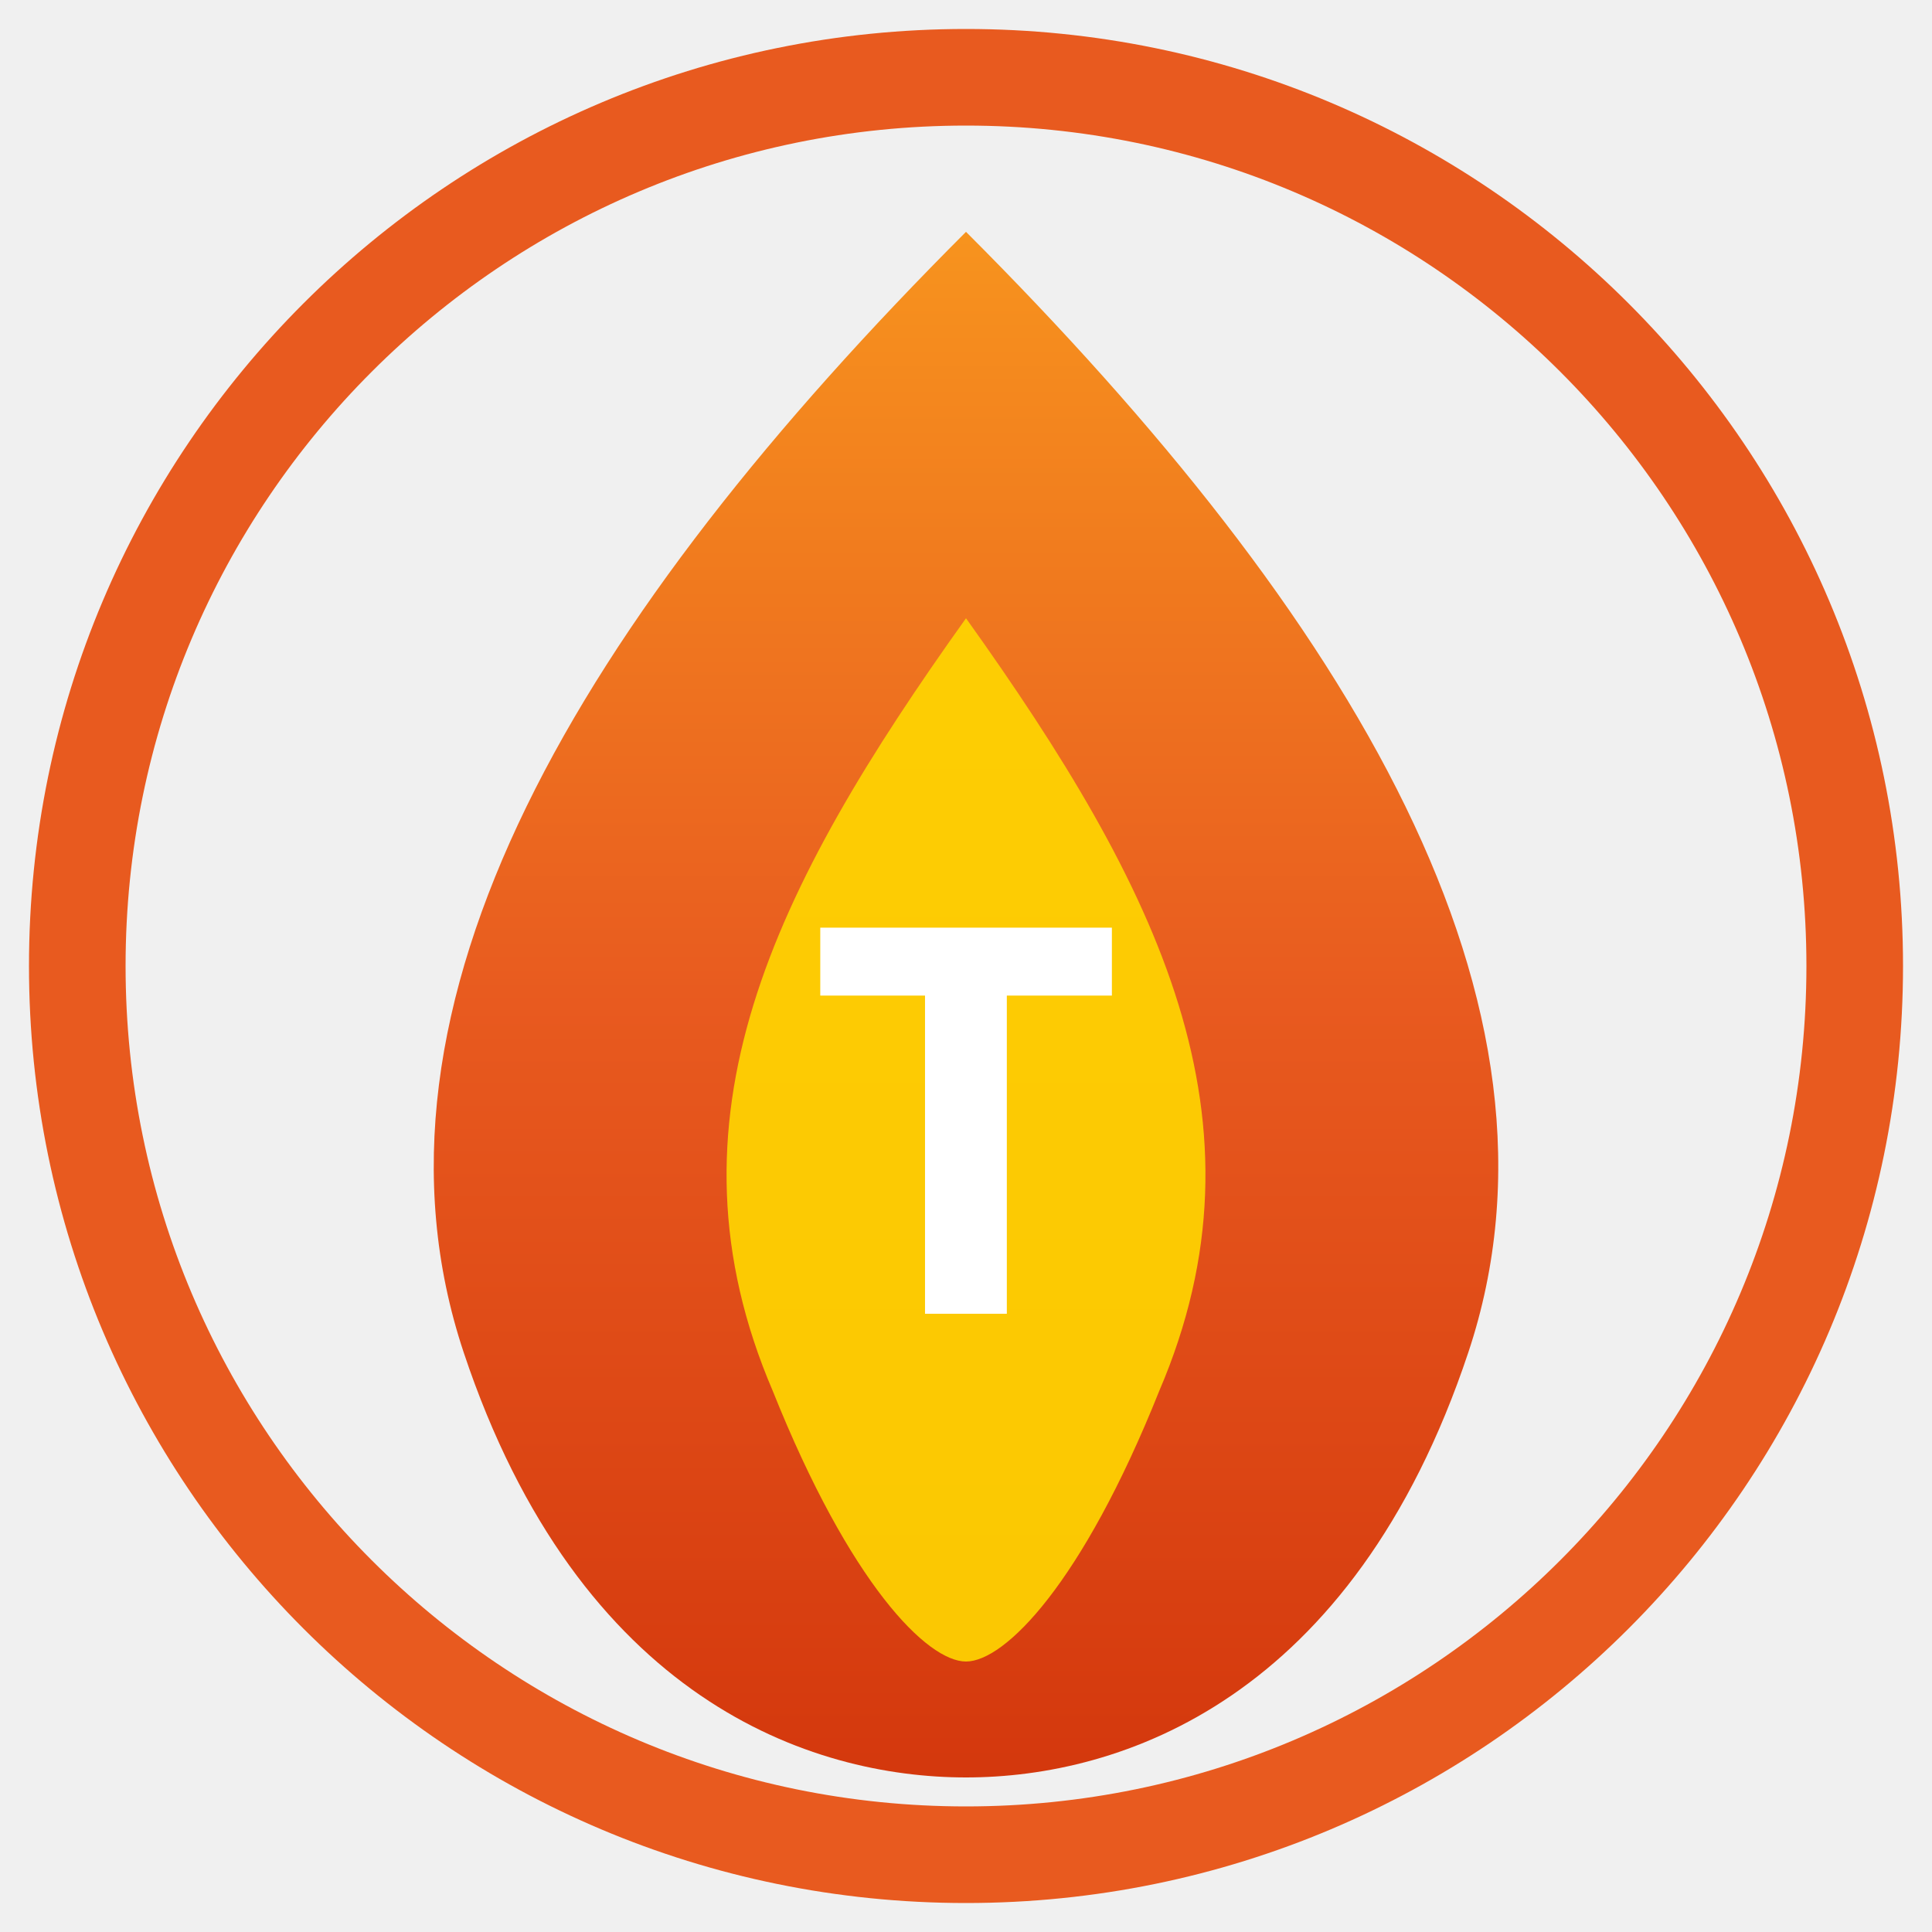
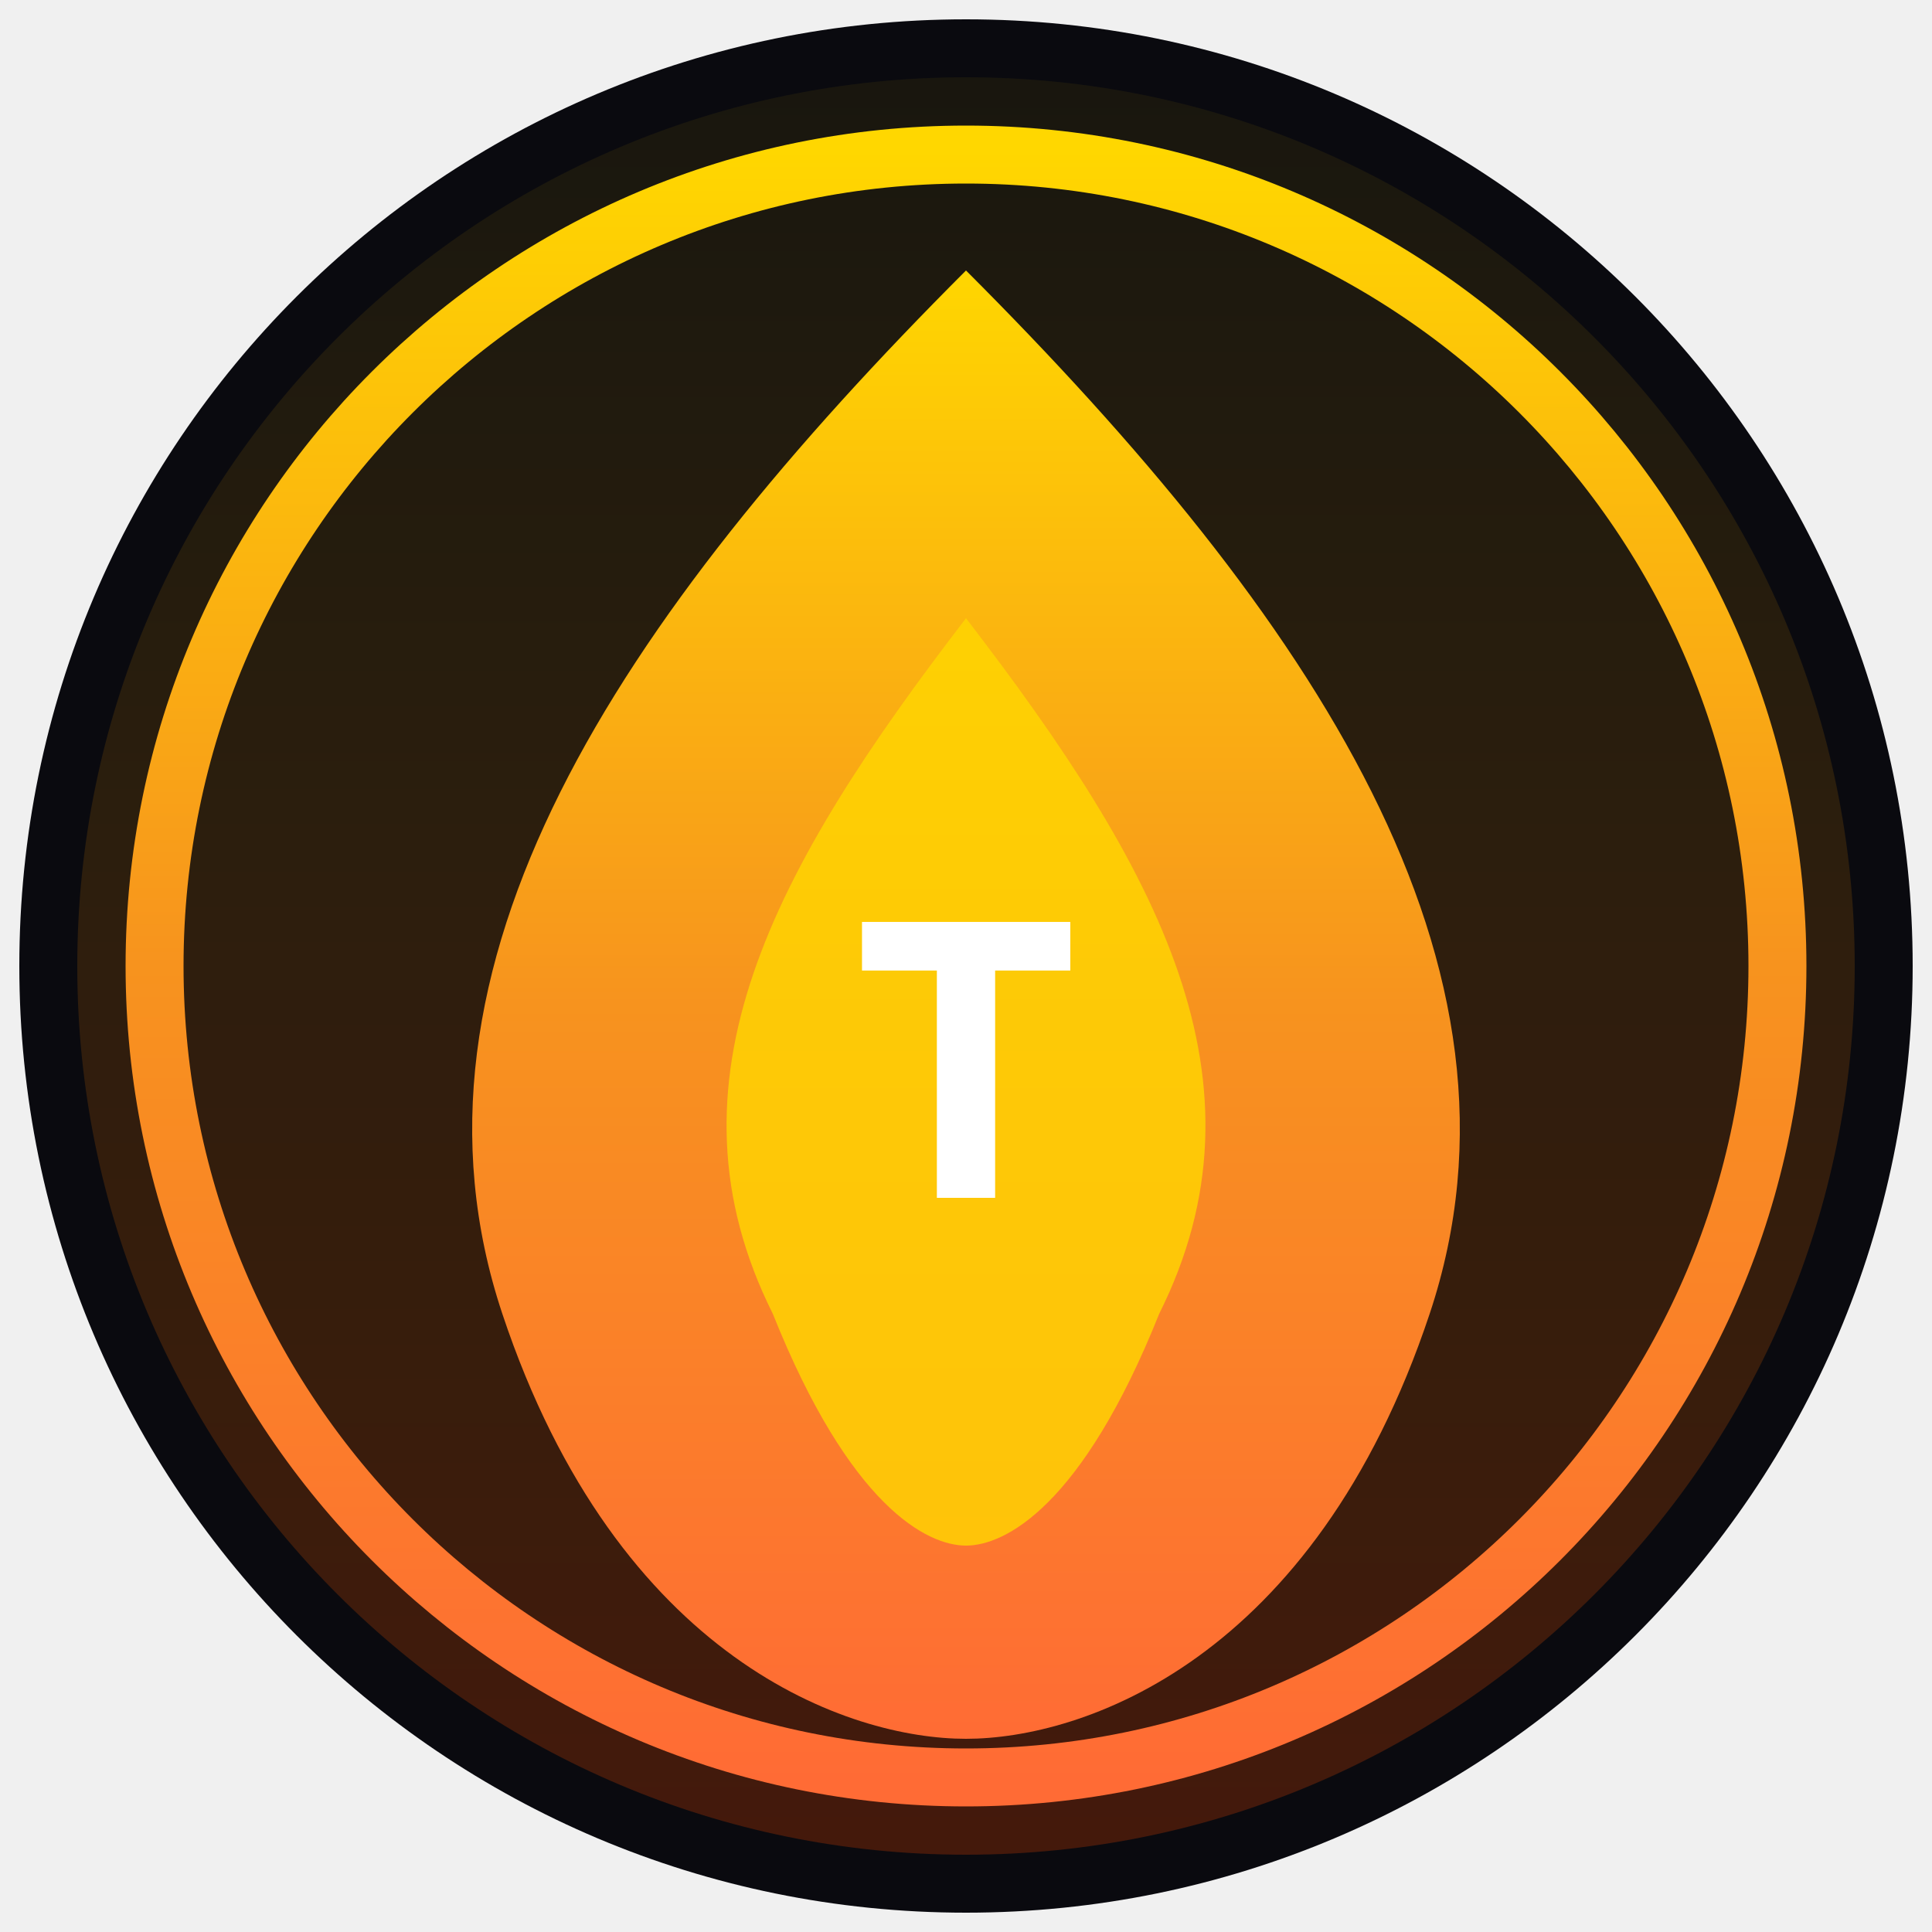
<svg xmlns="http://www.w3.org/2000/svg" viewBox="0 0 100 100" fill="none">
  <defs>
    <linearGradient id="flameGradient" x1="50%" y1="100%" x2="50%" y2="0%">
-       <stop offset="0%" stop-color="#D4380D" />
-       <stop offset="50%" stop-color="#E85A1F" />
-       <stop offset="100%" stop-color="#F7931E" />
+       <stop offset="0%" stop-color="#FF6B35" />
+       <stop offset="50%" stop-color="#F7931E" />
+       <stop offset="100%" stop-color="#FFD700" />
+     </linearGradient>
+     <linearGradient id="outerGlow" x1="50%" y1="100%" x2="50%" y2="0%">
+       <stop offset="0%" stop-color="#FF4500" stop-opacity="0.8" />
+       <stop offset="100%" stop-color="#FFD700" stop-opacity="0.2" />
    </linearGradient>
  </defs>
-   <circle cx="50" cy="50" r="46" stroke="#E85A1F" stroke-width="5" fill="none" />
-   <path d="M50 12 C30 32, 18 52, 24 70 C30 88, 42 92, 50 92 C58 92, 70 88, 76 70 C82 52, 70 32, 50 12" fill="url(#flameGradient)" />
-   <path d="M50 32 C40 46, 34 58, 40 72 C44 82, 48 86, 50 86 C52 86, 56 82, 60 72 C66 58, 60 46, 50 32" fill="#FFD700" opacity="0.9" />
-   <text x="50" y="68" text-anchor="middle" font-size="28" font-weight="bold" fill="#FFFFFF" font-family="sans-serif">T</text>
+   <circle cx="50" cy="50" r="49" fill="#0a0a0f" />
+   <circle cx="50" cy="50" r="46" fill="url(#outerGlow)" opacity="0.3" />
+   <circle cx="50" cy="50" r="42" stroke="url(#flameGradient)" stroke-width="3" fill="none" />
+   <path d="M50 14 C32 32, 20 50, 26 68 C32 86, 44 90, 50 90 C56 90, 68 86, 74 68 C80 50, 68 32, 50 14" fill="url(#flameGradient)" />
+   <path d="M50 32 C40 45, 34 56, 40 68 C44 78, 48 80, 50 80 C52 80, 56 78, 60 68 C66 56, 60 45, 50 32" fill="#FFD700" opacity="0.8" />
+   <text x="50" y="62" text-anchor="middle" font-size="20" font-weight="bold" fill="#FFFFFF" font-family="sans-serif">T</text>
</svg>
